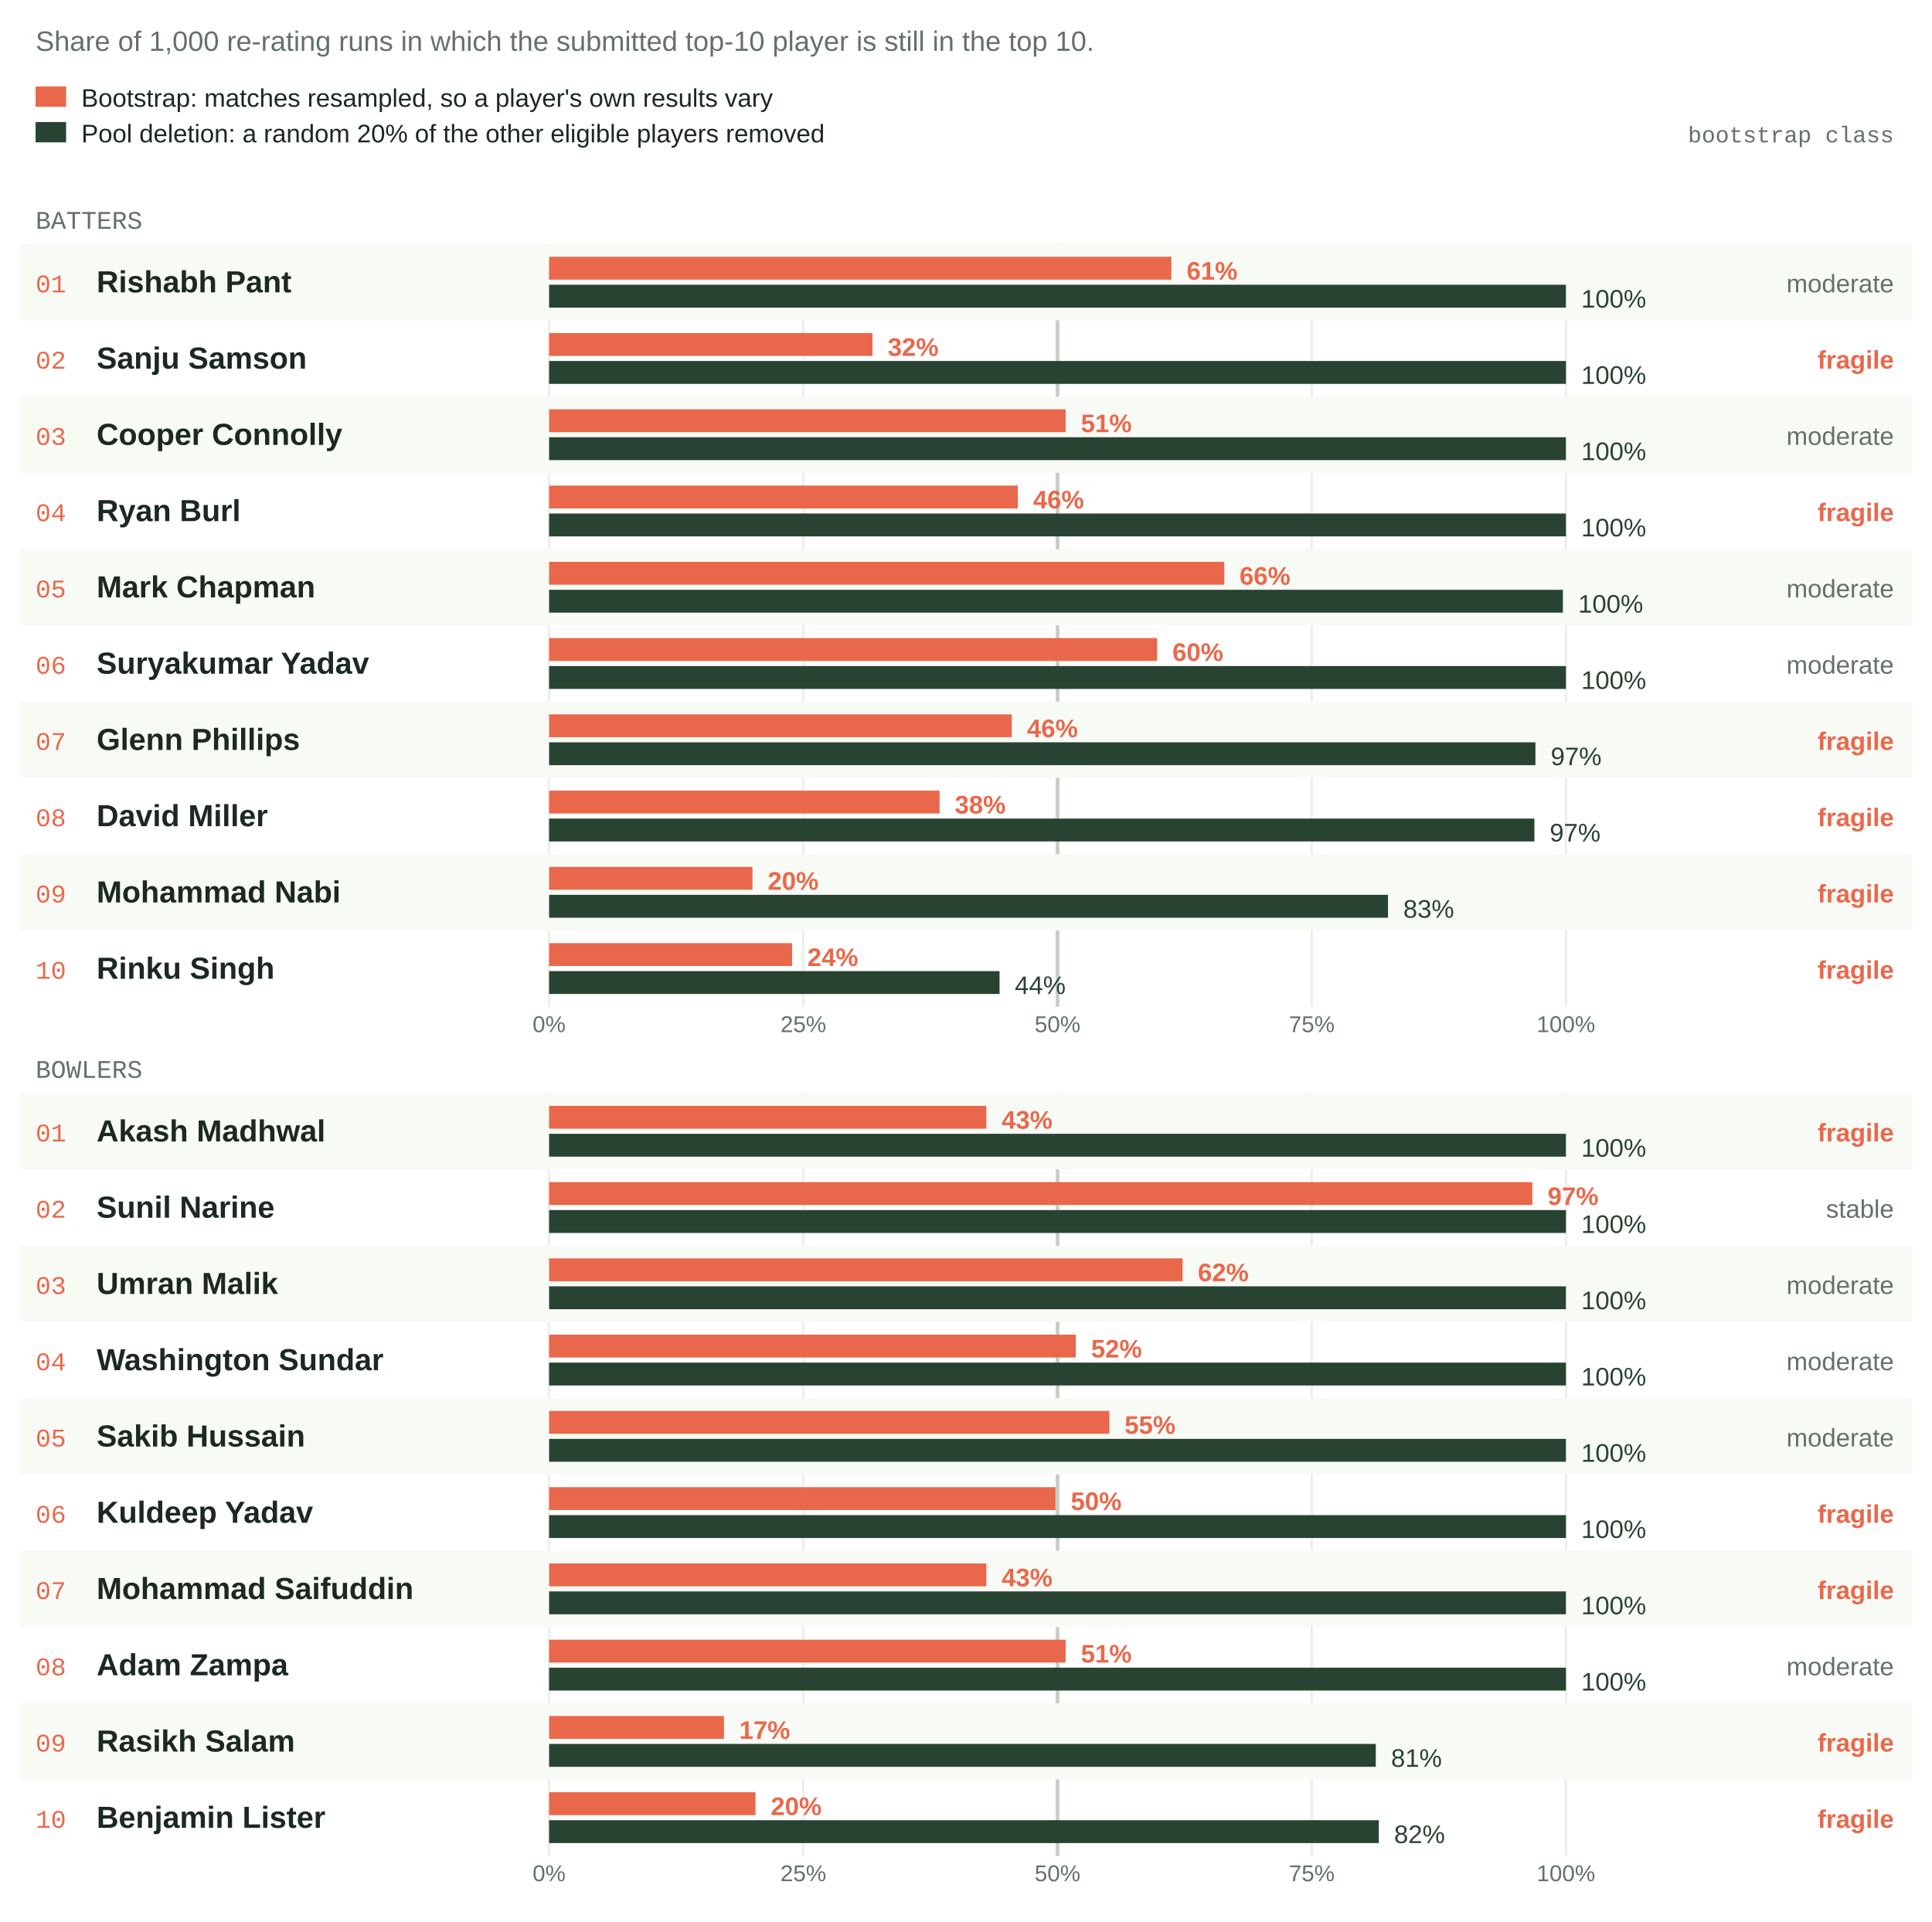
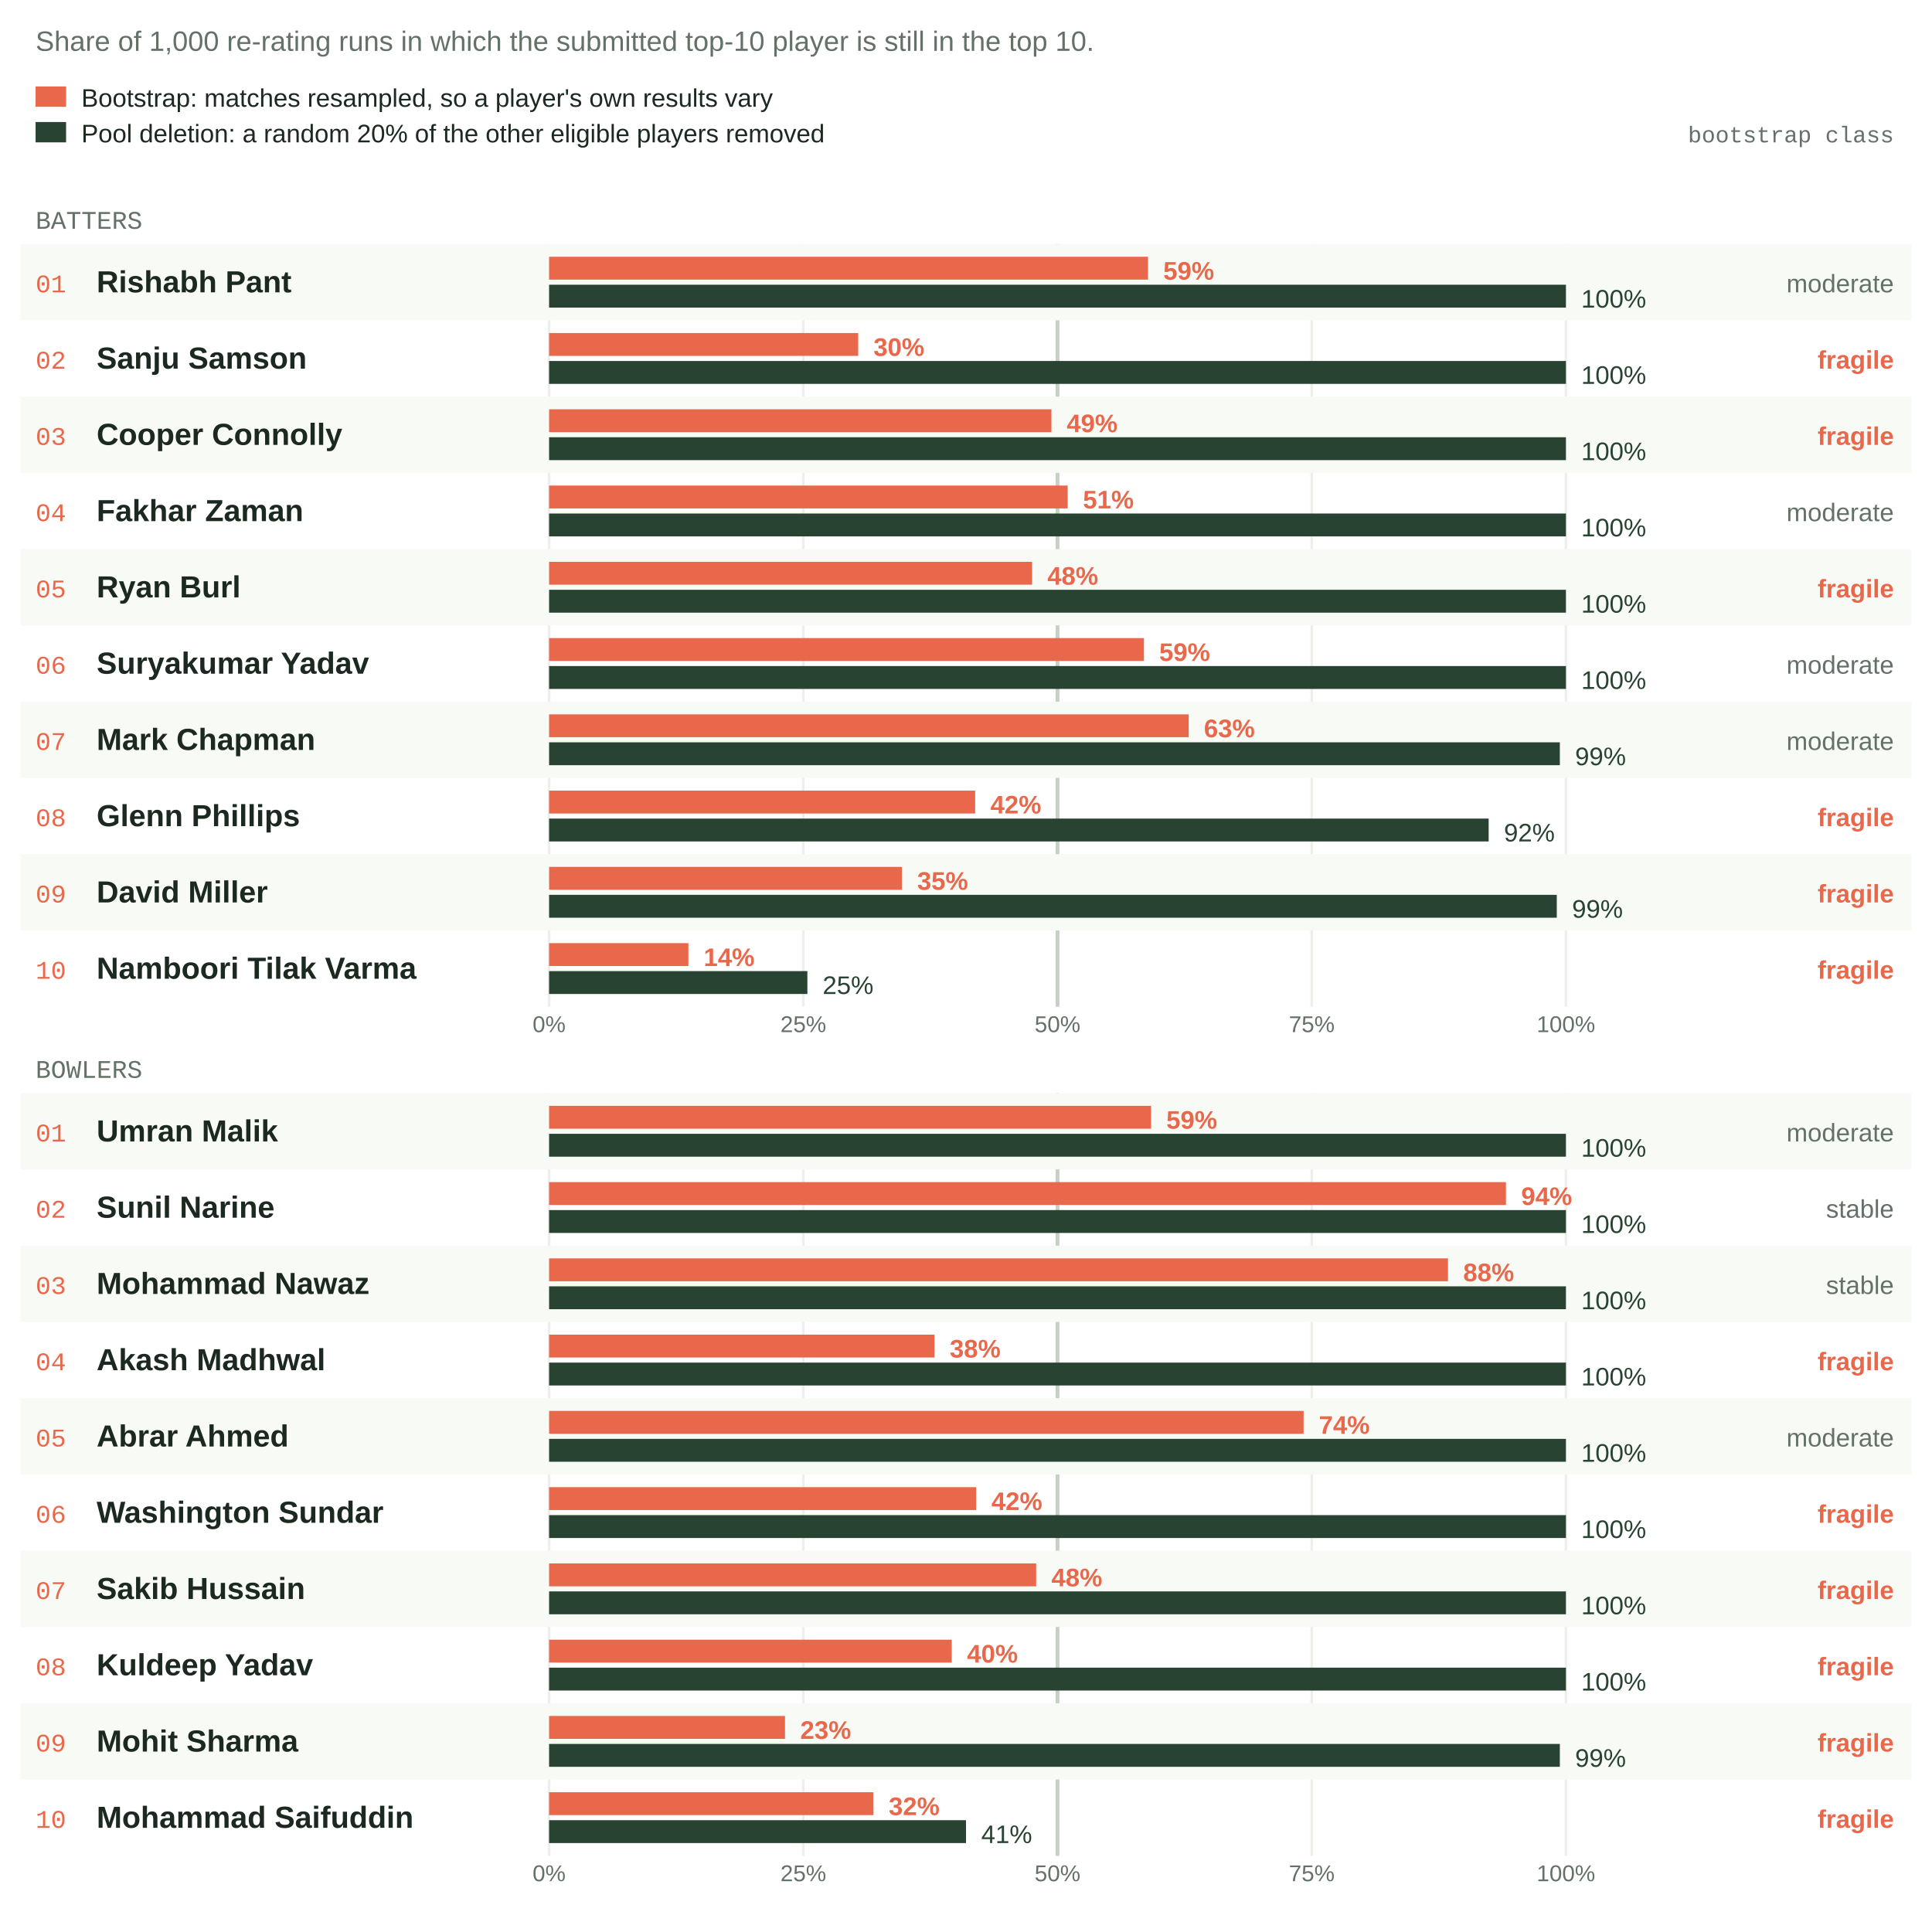
<svg xmlns="http://www.w3.org/2000/svg" viewBox="0 0 760 756" width="760" height="756" role="img" aria-label="How often each submitted top-10 player stays in the top 10 when the data is re-sampled">
  <rect x="0" y="0" width="760" height="756" fill="#ffffff" />
  <text x="14" y="20" font-family="Segoe UI, Arial, sans-serif" font-size="11" font-weight="normal" fill="#647168" text-anchor="start">Share of 1,000 re-rating runs in which the submitted top-10 player is still in the top 10.</text>
  <rect x="14" y="34" width="12" height="8" fill="#e9684b" />
  <text x="32" y="42" font-family="Segoe UI, Arial, sans-serif" font-size="10" font-weight="normal" fill="#1b2920" text-anchor="start">Bootstrap: matches resampled, so a player's own results vary</text>
  <rect x="14" y="48" width="12" height="8" fill="#294332" />
  <text x="32" y="56" font-family="Segoe UI, Arial, sans-serif" font-size="10" font-weight="normal" fill="#1b2920" text-anchor="start">Pool deletion: a random 20% of the other eligible players removed</text>
  <text x="14" y="90" font-family="Consolas, Courier New, monospace" font-size="10" font-weight="normal" fill="#647168" text-anchor="start">BATTERS</text>
  <line x1="216" y1="96" x2="216" y2="396" stroke="#edf0ea" stroke-width="1" />
  <text x="216" y="406" font-family="Segoe UI, Arial, sans-serif" font-size="9" font-weight="normal" fill="#647168" text-anchor="middle">0%</text>
  <line x1="316" y1="96" x2="316" y2="396" stroke="#edf0ea" stroke-width="1" />
  <text x="316" y="406" font-family="Segoe UI, Arial, sans-serif" font-size="9" font-weight="normal" fill="#647168" text-anchor="middle">25%</text>
  <line x1="416" y1="96" x2="416" y2="396" stroke="#edf0ea" stroke-width="1" />
  <text x="416" y="406" font-family="Segoe UI, Arial, sans-serif" font-size="9" font-weight="normal" fill="#647168" text-anchor="middle">50%</text>
  <line x1="516" y1="96" x2="516" y2="396" stroke="#edf0ea" stroke-width="1" />
  <text x="516" y="406" font-family="Segoe UI, Arial, sans-serif" font-size="9" font-weight="normal" fill="#647168" text-anchor="middle">75%</text>
  <line x1="616" y1="96" x2="616" y2="396" stroke="#edf0ea" stroke-width="1" />
  <text x="616" y="406" font-family="Segoe UI, Arial, sans-serif" font-size="9" font-weight="normal" fill="#647168" text-anchor="middle">100%</text>
  <line x1="416" y1="96" x2="416" y2="396" stroke="#c7d0c5" stroke-width="1.5" />
-   <g class="row" data-rank="1" data-player="Rishabh Pant" data-bootstrap="61%" data-pooldeletion="100%">
+   <g class="row" data-rank="1" data-player="Rishabh Pant" data-bootstrap="59%" data-pooldeletion="100%">
    <rect x="8" y="96" width="744" height="30" fill="#f8faf5" />
    <text x="14" y="115" font-family="Consolas, Courier New, monospace" font-size="10" font-weight="normal" fill="#e9684b" text-anchor="start">01</text>
    <text x="38" y="115" font-family="Segoe UI, Arial, sans-serif" font-size="12" font-weight="600" fill="#1b2920" text-anchor="start">Rishabh Pant</text>
-     <rect x="216" y="101" width="244.8" height="9" fill="#e9684b" />
-     <text x="466.8" y="110" font-family="Segoe UI, Arial, sans-serif" font-size="10" font-weight="700" fill="#e9684b" text-anchor="start" class="v-bootstrap">61%</text>
+     <rect x="216" y="101" width="235.6" height="9" fill="#e9684b" />
+     <text x="457.6" y="110" font-family="Segoe UI, Arial, sans-serif" font-size="10" font-weight="700" fill="#e9684b" text-anchor="start" class="v-bootstrap">59%</text>
    <rect x="216" y="112" width="400" height="9" fill="#294332" />
    <text x="622" y="121" font-family="Segoe UI, Arial, sans-serif" font-size="10" font-weight="normal" fill="#294332" text-anchor="start" class="v-pooldeletion">100%</text>
    <text x="745" y="115" font-family="Segoe UI, Arial, sans-serif" font-size="10" font-weight="normal" fill="#647168" text-anchor="end">moderate</text>
  </g>
-   <g class="row" data-rank="2" data-player="Sanju Samson" data-bootstrap="32%" data-pooldeletion="100%">
+   <g class="row" data-rank="2" data-player="Sanju Samson" data-bootstrap="30%" data-pooldeletion="100%">
    <text x="14" y="145" font-family="Consolas, Courier New, monospace" font-size="10" font-weight="normal" fill="#e9684b" text-anchor="start">02</text>
    <text x="38" y="145" font-family="Segoe UI, Arial, sans-serif" font-size="12" font-weight="600" fill="#1b2920" text-anchor="start">Sanju Samson</text>
-     <rect x="216" y="131" width="127.2" height="9" fill="#e9684b" />
-     <text x="349.2" y="140" font-family="Segoe UI, Arial, sans-serif" font-size="10" font-weight="700" fill="#e9684b" text-anchor="start" class="v-bootstrap">32%</text>
+     <rect x="216" y="131" width="121.6" height="9" fill="#e9684b" />
+     <text x="343.6" y="140" font-family="Segoe UI, Arial, sans-serif" font-size="10" font-weight="700" fill="#e9684b" text-anchor="start" class="v-bootstrap">30%</text>
    <rect x="216" y="142" width="400" height="9" fill="#294332" />
    <text x="622" y="151" font-family="Segoe UI, Arial, sans-serif" font-size="10" font-weight="normal" fill="#294332" text-anchor="start" class="v-pooldeletion">100%</text>
    <text x="745" y="145" font-family="Segoe UI, Arial, sans-serif" font-size="10" font-weight="700" fill="#e9684b" text-anchor="end">fragile</text>
  </g>
-   <g class="row" data-rank="3" data-player="Cooper Connolly" data-bootstrap="51%" data-pooldeletion="100%">
+   <g class="row" data-rank="3" data-player="Cooper Connolly" data-bootstrap="49%" data-pooldeletion="100%">
    <rect x="8" y="156" width="744" height="30" fill="#f8faf5" />
    <text x="14" y="175" font-family="Consolas, Courier New, monospace" font-size="10" font-weight="normal" fill="#e9684b" text-anchor="start">03</text>
    <text x="38" y="175" font-family="Segoe UI, Arial, sans-serif" font-size="12" font-weight="600" fill="#1b2920" text-anchor="start">Cooper Connolly</text>
-     <rect x="216" y="161" width="203.2" height="9" fill="#e9684b" />
-     <text x="425.2" y="170" font-family="Segoe UI, Arial, sans-serif" font-size="10" font-weight="700" fill="#e9684b" text-anchor="start" class="v-bootstrap">51%</text>
+     <rect x="216" y="161" width="197.6" height="9" fill="#e9684b" />
+     <text x="419.6" y="170" font-family="Segoe UI, Arial, sans-serif" font-size="10" font-weight="700" fill="#e9684b" text-anchor="start" class="v-bootstrap">49%</text>
    <rect x="216" y="172" width="400" height="9" fill="#294332" />
    <text x="622" y="181" font-family="Segoe UI, Arial, sans-serif" font-size="10" font-weight="normal" fill="#294332" text-anchor="start" class="v-pooldeletion">100%</text>
-     <text x="745" y="175" font-family="Segoe UI, Arial, sans-serif" font-size="10" font-weight="normal" fill="#647168" text-anchor="end">moderate</text>
-   </g>
-   <g class="row" data-rank="4" data-player="Ryan Burl" data-bootstrap="46%" data-pooldeletion="100%">
+     <text x="745" y="175" font-family="Segoe UI, Arial, sans-serif" font-size="10" font-weight="700" fill="#e9684b" text-anchor="end">fragile</text>
+   </g>
+   <g class="row" data-rank="4" data-player="Fakhar Zaman" data-bootstrap="51%" data-pooldeletion="100%">
    <text x="14" y="205" font-family="Consolas, Courier New, monospace" font-size="10" font-weight="normal" fill="#e9684b" text-anchor="start">04</text>
-     <text x="38" y="205" font-family="Segoe UI, Arial, sans-serif" font-size="12" font-weight="600" fill="#1b2920" text-anchor="start">Ryan Burl</text>
-     <rect x="216" y="191" width="184.4" height="9" fill="#e9684b" />
-     <text x="406.4" y="200" font-family="Segoe UI, Arial, sans-serif" font-size="10" font-weight="700" fill="#e9684b" text-anchor="start" class="v-bootstrap">46%</text>
+     <text x="38" y="205" font-family="Segoe UI, Arial, sans-serif" font-size="12" font-weight="600" fill="#1b2920" text-anchor="start">Fakhar Zaman</text>
+     <rect x="216" y="191" width="204" height="9" fill="#e9684b" />
+     <text x="426" y="200" font-family="Segoe UI, Arial, sans-serif" font-size="10" font-weight="700" fill="#e9684b" text-anchor="start" class="v-bootstrap">51%</text>
    <rect x="216" y="202" width="400" height="9" fill="#294332" />
    <text x="622" y="211" font-family="Segoe UI, Arial, sans-serif" font-size="10" font-weight="normal" fill="#294332" text-anchor="start" class="v-pooldeletion">100%</text>
-     <text x="745" y="205" font-family="Segoe UI, Arial, sans-serif" font-size="10" font-weight="700" fill="#e9684b" text-anchor="end">fragile</text>
-   </g>
-   <g class="row" data-rank="5" data-player="Mark Chapman" data-bootstrap="66%" data-pooldeletion="100%">
+     <text x="745" y="205" font-family="Segoe UI, Arial, sans-serif" font-size="10" font-weight="normal" fill="#647168" text-anchor="end">moderate</text>
+   </g>
+   <g class="row" data-rank="5" data-player="Ryan Burl" data-bootstrap="48%" data-pooldeletion="100%">
    <rect x="8" y="216" width="744" height="30" fill="#f8faf5" />
    <text x="14" y="235" font-family="Consolas, Courier New, monospace" font-size="10" font-weight="normal" fill="#e9684b" text-anchor="start">05</text>
-     <text x="38" y="235" font-family="Segoe UI, Arial, sans-serif" font-size="12" font-weight="600" fill="#1b2920" text-anchor="start">Mark Chapman</text>
-     <rect x="216" y="221" width="265.6" height="9" fill="#e9684b" />
-     <text x="487.6" y="230" font-family="Segoe UI, Arial, sans-serif" font-size="10" font-weight="700" fill="#e9684b" text-anchor="start" class="v-bootstrap">66%</text>
-     <rect x="216" y="232" width="398.8" height="9" fill="#294332" />
-     <text x="620.8" y="241" font-family="Segoe UI, Arial, sans-serif" font-size="10" font-weight="normal" fill="#294332" text-anchor="start" class="v-pooldeletion">100%</text>
-     <text x="745" y="235" font-family="Segoe UI, Arial, sans-serif" font-size="10" font-weight="normal" fill="#647168" text-anchor="end">moderate</text>
-   </g>
-   <g class="row" data-rank="6" data-player="Suryakumar Yadav" data-bootstrap="60%" data-pooldeletion="100%">
+     <text x="38" y="235" font-family="Segoe UI, Arial, sans-serif" font-size="12" font-weight="600" fill="#1b2920" text-anchor="start">Ryan Burl</text>
+     <rect x="216" y="221" width="190" height="9" fill="#e9684b" />
+     <text x="412" y="230" font-family="Segoe UI, Arial, sans-serif" font-size="10" font-weight="700" fill="#e9684b" text-anchor="start" class="v-bootstrap">48%</text>
+     <rect x="216" y="232" width="400" height="9" fill="#294332" />
+     <text x="622" y="241" font-family="Segoe UI, Arial, sans-serif" font-size="10" font-weight="normal" fill="#294332" text-anchor="start" class="v-pooldeletion">100%</text>
+     <text x="745" y="235" font-family="Segoe UI, Arial, sans-serif" font-size="10" font-weight="700" fill="#e9684b" text-anchor="end">fragile</text>
+   </g>
+   <g class="row" data-rank="6" data-player="Suryakumar Yadav" data-bootstrap="59%" data-pooldeletion="100%">
    <text x="14" y="265" font-family="Consolas, Courier New, monospace" font-size="10" font-weight="normal" fill="#e9684b" text-anchor="start">06</text>
    <text x="38" y="265" font-family="Segoe UI, Arial, sans-serif" font-size="12" font-weight="600" fill="#1b2920" text-anchor="start">Suryakumar Yadav</text>
-     <rect x="216" y="251" width="239.2" height="9" fill="#e9684b" />
-     <text x="461.2" y="260" font-family="Segoe UI, Arial, sans-serif" font-size="10" font-weight="700" fill="#e9684b" text-anchor="start" class="v-bootstrap">60%</text>
+     <rect x="216" y="251" width="234" height="9" fill="#e9684b" />
+     <text x="456" y="260" font-family="Segoe UI, Arial, sans-serif" font-size="10" font-weight="700" fill="#e9684b" text-anchor="start" class="v-bootstrap">59%</text>
    <rect x="216" y="262" width="400" height="9" fill="#294332" />
    <text x="622" y="271" font-family="Segoe UI, Arial, sans-serif" font-size="10" font-weight="normal" fill="#294332" text-anchor="start" class="v-pooldeletion">100%</text>
    <text x="745" y="265" font-family="Segoe UI, Arial, sans-serif" font-size="10" font-weight="normal" fill="#647168" text-anchor="end">moderate</text>
  </g>
-   <g class="row" data-rank="7" data-player="Glenn Phillips" data-bootstrap="46%" data-pooldeletion="97%">
+   <g class="row" data-rank="7" data-player="Mark Chapman" data-bootstrap="63%" data-pooldeletion="99%">
    <rect x="8" y="276" width="744" height="30" fill="#f8faf5" />
    <text x="14" y="295" font-family="Consolas, Courier New, monospace" font-size="10" font-weight="normal" fill="#e9684b" text-anchor="start">07</text>
-     <text x="38" y="295" font-family="Segoe UI, Arial, sans-serif" font-size="12" font-weight="600" fill="#1b2920" text-anchor="start">Glenn Phillips</text>
-     <rect x="216" y="281" width="182" height="9" fill="#e9684b" />
-     <text x="404" y="290" font-family="Segoe UI, Arial, sans-serif" font-size="10" font-weight="700" fill="#e9684b" text-anchor="start" class="v-bootstrap">46%</text>
-     <rect x="216" y="292" width="388" height="9" fill="#294332" />
-     <text x="610" y="301" font-family="Segoe UI, Arial, sans-serif" font-size="10" font-weight="normal" fill="#294332" text-anchor="start" class="v-pooldeletion">97%</text>
-     <text x="745" y="295" font-family="Segoe UI, Arial, sans-serif" font-size="10" font-weight="700" fill="#e9684b" text-anchor="end">fragile</text>
-   </g>
-   <g class="row" data-rank="8" data-player="David Miller" data-bootstrap="38%" data-pooldeletion="97%">
+     <text x="38" y="295" font-family="Segoe UI, Arial, sans-serif" font-size="12" font-weight="600" fill="#1b2920" text-anchor="start">Mark Chapman</text>
+     <rect x="216" y="281" width="251.6" height="9" fill="#e9684b" />
+     <text x="473.6" y="290" font-family="Segoe UI, Arial, sans-serif" font-size="10" font-weight="700" fill="#e9684b" text-anchor="start" class="v-bootstrap">63%</text>
+     <rect x="216" y="292" width="397.6" height="9" fill="#294332" />
+     <text x="619.6" y="301" font-family="Segoe UI, Arial, sans-serif" font-size="10" font-weight="normal" fill="#294332" text-anchor="start" class="v-pooldeletion">99%</text>
+     <text x="745" y="295" font-family="Segoe UI, Arial, sans-serif" font-size="10" font-weight="normal" fill="#647168" text-anchor="end">moderate</text>
+   </g>
+   <g class="row" data-rank="8" data-player="Glenn Phillips" data-bootstrap="42%" data-pooldeletion="92%">
    <text x="14" y="325" font-family="Consolas, Courier New, monospace" font-size="10" font-weight="normal" fill="#e9684b" text-anchor="start">08</text>
-     <text x="38" y="325" font-family="Segoe UI, Arial, sans-serif" font-size="12" font-weight="600" fill="#1b2920" text-anchor="start">David Miller</text>
-     <rect x="216" y="311" width="153.6" height="9" fill="#e9684b" />
-     <text x="375.6" y="320" font-family="Segoe UI, Arial, sans-serif" font-size="10" font-weight="700" fill="#e9684b" text-anchor="start" class="v-bootstrap">38%</text>
-     <rect x="216" y="322" width="387.6" height="9" fill="#294332" />
-     <text x="609.6" y="331" font-family="Segoe UI, Arial, sans-serif" font-size="10" font-weight="normal" fill="#294332" text-anchor="start" class="v-pooldeletion">97%</text>
+     <text x="38" y="325" font-family="Segoe UI, Arial, sans-serif" font-size="12" font-weight="600" fill="#1b2920" text-anchor="start">Glenn Phillips</text>
+     <rect x="216" y="311" width="167.6" height="9" fill="#e9684b" />
+     <text x="389.6" y="320" font-family="Segoe UI, Arial, sans-serif" font-size="10" font-weight="700" fill="#e9684b" text-anchor="start" class="v-bootstrap">42%</text>
+     <rect x="216" y="322" width="369.6" height="9" fill="#294332" />
+     <text x="591.6" y="331" font-family="Segoe UI, Arial, sans-serif" font-size="10" font-weight="normal" fill="#294332" text-anchor="start" class="v-pooldeletion">92%</text>
    <text x="745" y="325" font-family="Segoe UI, Arial, sans-serif" font-size="10" font-weight="700" fill="#e9684b" text-anchor="end">fragile</text>
  </g>
-   <g class="row" data-rank="9" data-player="Mohammad Nabi" data-bootstrap="20%" data-pooldeletion="83%">
+   <g class="row" data-rank="9" data-player="David Miller" data-bootstrap="35%" data-pooldeletion="99%">
    <rect x="8" y="336" width="744" height="30" fill="#f8faf5" />
    <text x="14" y="355" font-family="Consolas, Courier New, monospace" font-size="10" font-weight="normal" fill="#e9684b" text-anchor="start">09</text>
-     <text x="38" y="355" font-family="Segoe UI, Arial, sans-serif" font-size="12" font-weight="600" fill="#1b2920" text-anchor="start">Mohammad Nabi</text>
-     <rect x="216" y="341" width="80" height="9" fill="#e9684b" />
-     <text x="302" y="350" font-family="Segoe UI, Arial, sans-serif" font-size="10" font-weight="700" fill="#e9684b" text-anchor="start" class="v-bootstrap">20%</text>
-     <rect x="216" y="352" width="330" height="9" fill="#294332" />
-     <text x="552" y="361" font-family="Segoe UI, Arial, sans-serif" font-size="10" font-weight="normal" fill="#294332" text-anchor="start" class="v-pooldeletion">83%</text>
+     <text x="38" y="355" font-family="Segoe UI, Arial, sans-serif" font-size="12" font-weight="600" fill="#1b2920" text-anchor="start">David Miller</text>
+     <rect x="216" y="341" width="138.8" height="9" fill="#e9684b" />
+     <text x="360.8" y="350" font-family="Segoe UI, Arial, sans-serif" font-size="10" font-weight="700" fill="#e9684b" text-anchor="start" class="v-bootstrap">35%</text>
+     <rect x="216" y="352" width="396.4" height="9" fill="#294332" />
+     <text x="618.4" y="361" font-family="Segoe UI, Arial, sans-serif" font-size="10" font-weight="normal" fill="#294332" text-anchor="start" class="v-pooldeletion">99%</text>
    <text x="745" y="355" font-family="Segoe UI, Arial, sans-serif" font-size="10" font-weight="700" fill="#e9684b" text-anchor="end">fragile</text>
  </g>
-   <g class="row" data-rank="10" data-player="Rinku Singh" data-bootstrap="24%" data-pooldeletion="44%">
+   <g class="row" data-rank="10" data-player="Namboori Tilak Varma" data-bootstrap="14%" data-pooldeletion="25%">
    <text x="14" y="385" font-family="Consolas, Courier New, monospace" font-size="10" font-weight="normal" fill="#e9684b" text-anchor="start">10</text>
-     <text x="38" y="385" font-family="Segoe UI, Arial, sans-serif" font-size="12" font-weight="600" fill="#1b2920" text-anchor="start">Rinku Singh</text>
-     <rect x="216" y="371" width="95.6" height="9" fill="#e9684b" />
-     <text x="317.6" y="380" font-family="Segoe UI, Arial, sans-serif" font-size="10" font-weight="700" fill="#e9684b" text-anchor="start" class="v-bootstrap">24%</text>
-     <rect x="216" y="382" width="177.2" height="9" fill="#294332" />
-     <text x="399.2" y="391" font-family="Segoe UI, Arial, sans-serif" font-size="10" font-weight="normal" fill="#294332" text-anchor="start" class="v-pooldeletion">44%</text>
+     <text x="38" y="385" font-family="Segoe UI, Arial, sans-serif" font-size="12" font-weight="600" fill="#1b2920" text-anchor="start">Namboori Tilak Varma</text>
+     <rect x="216" y="371" width="54.8" height="9" fill="#e9684b" />
+     <text x="276.8" y="380" font-family="Segoe UI, Arial, sans-serif" font-size="10" font-weight="700" fill="#e9684b" text-anchor="start" class="v-bootstrap">14%</text>
+     <rect x="216" y="382" width="101.6" height="9" fill="#294332" />
+     <text x="323.6" y="391" font-family="Segoe UI, Arial, sans-serif" font-size="10" font-weight="normal" fill="#294332" text-anchor="start" class="v-pooldeletion">25%</text>
    <text x="745" y="385" font-family="Segoe UI, Arial, sans-serif" font-size="10" font-weight="700" fill="#e9684b" text-anchor="end">fragile</text>
  </g>
  <text x="14" y="424" font-family="Consolas, Courier New, monospace" font-size="10" font-weight="normal" fill="#647168" text-anchor="start">BOWLERS</text>
  <line x1="216" y1="430" x2="216" y2="730" stroke="#edf0ea" stroke-width="1" />
  <text x="216" y="740" font-family="Segoe UI, Arial, sans-serif" font-size="9" font-weight="normal" fill="#647168" text-anchor="middle">0%</text>
  <line x1="316" y1="430" x2="316" y2="730" stroke="#edf0ea" stroke-width="1" />
  <text x="316" y="740" font-family="Segoe UI, Arial, sans-serif" font-size="9" font-weight="normal" fill="#647168" text-anchor="middle">25%</text>
  <line x1="416" y1="430" x2="416" y2="730" stroke="#edf0ea" stroke-width="1" />
  <text x="416" y="740" font-family="Segoe UI, Arial, sans-serif" font-size="9" font-weight="normal" fill="#647168" text-anchor="middle">50%</text>
  <line x1="516" y1="430" x2="516" y2="730" stroke="#edf0ea" stroke-width="1" />
  <text x="516" y="740" font-family="Segoe UI, Arial, sans-serif" font-size="9" font-weight="normal" fill="#647168" text-anchor="middle">75%</text>
  <line x1="616" y1="430" x2="616" y2="730" stroke="#edf0ea" stroke-width="1" />
  <text x="616" y="740" font-family="Segoe UI, Arial, sans-serif" font-size="9" font-weight="normal" fill="#647168" text-anchor="middle">100%</text>
  <line x1="416" y1="430" x2="416" y2="730" stroke="#c7d0c5" stroke-width="1.5" />
-   <g class="row" data-rank="1" data-player="Akash Madhwal" data-bootstrap="43%" data-pooldeletion="100%">
+   <g class="row" data-rank="1" data-player="Umran Malik" data-bootstrap="59%" data-pooldeletion="100%">
    <rect x="8" y="430" width="744" height="30" fill="#f8faf5" />
    <text x="14" y="449" font-family="Consolas, Courier New, monospace" font-size="10" font-weight="normal" fill="#e9684b" text-anchor="start">01</text>
-     <text x="38" y="449" font-family="Segoe UI, Arial, sans-serif" font-size="12" font-weight="600" fill="#1b2920" text-anchor="start">Akash Madhwal</text>
-     <rect x="216" y="435" width="172" height="9" fill="#e9684b" />
-     <text x="394" y="444" font-family="Segoe UI, Arial, sans-serif" font-size="10" font-weight="700" fill="#e9684b" text-anchor="start" class="v-bootstrap">43%</text>
+     <text x="38" y="449" font-family="Segoe UI, Arial, sans-serif" font-size="12" font-weight="600" fill="#1b2920" text-anchor="start">Umran Malik</text>
+     <rect x="216" y="435" width="236.8" height="9" fill="#e9684b" />
+     <text x="458.8" y="444" font-family="Segoe UI, Arial, sans-serif" font-size="10" font-weight="700" fill="#e9684b" text-anchor="start" class="v-bootstrap">59%</text>
    <rect x="216" y="446" width="400" height="9" fill="#294332" />
    <text x="622" y="455" font-family="Segoe UI, Arial, sans-serif" font-size="10" font-weight="normal" fill="#294332" text-anchor="start" class="v-pooldeletion">100%</text>
-     <text x="745" y="449" font-family="Segoe UI, Arial, sans-serif" font-size="10" font-weight="700" fill="#e9684b" text-anchor="end">fragile</text>
-   </g>
-   <g class="row" data-rank="2" data-player="Sunil Narine" data-bootstrap="97%" data-pooldeletion="100%">
+     <text x="745" y="449" font-family="Segoe UI, Arial, sans-serif" font-size="10" font-weight="normal" fill="#647168" text-anchor="end">moderate</text>
+   </g>
+   <g class="row" data-rank="2" data-player="Sunil Narine" data-bootstrap="94%" data-pooldeletion="100%">
    <text x="14" y="479" font-family="Consolas, Courier New, monospace" font-size="10" font-weight="normal" fill="#e9684b" text-anchor="start">02</text>
    <text x="38" y="479" font-family="Segoe UI, Arial, sans-serif" font-size="12" font-weight="600" fill="#1b2920" text-anchor="start">Sunil Narine</text>
-     <rect x="216" y="465" width="386.8" height="9" fill="#e9684b" />
-     <text x="608.8" y="474" font-family="Segoe UI, Arial, sans-serif" font-size="10" font-weight="700" fill="#e9684b" text-anchor="start" class="v-bootstrap">97%</text>
+     <rect x="216" y="465" width="376.4" height="9" fill="#e9684b" />
+     <text x="598.4" y="474" font-family="Segoe UI, Arial, sans-serif" font-size="10" font-weight="700" fill="#e9684b" text-anchor="start" class="v-bootstrap">94%</text>
    <rect x="216" y="476" width="400" height="9" fill="#294332" />
    <text x="622" y="485" font-family="Segoe UI, Arial, sans-serif" font-size="10" font-weight="normal" fill="#294332" text-anchor="start" class="v-pooldeletion">100%</text>
    <text x="745" y="479" font-family="Segoe UI, Arial, sans-serif" font-size="10" font-weight="normal" fill="#647168" text-anchor="end">stable</text>
  </g>
-   <g class="row" data-rank="3" data-player="Umran Malik" data-bootstrap="62%" data-pooldeletion="100%">
+   <g class="row" data-rank="3" data-player="Mohammad Nawaz" data-bootstrap="88%" data-pooldeletion="100%">
    <rect x="8" y="490" width="744" height="30" fill="#f8faf5" />
    <text x="14" y="509" font-family="Consolas, Courier New, monospace" font-size="10" font-weight="normal" fill="#e9684b" text-anchor="start">03</text>
-     <text x="38" y="509" font-family="Segoe UI, Arial, sans-serif" font-size="12" font-weight="600" fill="#1b2920" text-anchor="start">Umran Malik</text>
-     <rect x="216" y="495" width="249.2" height="9" fill="#e9684b" />
-     <text x="471.2" y="504" font-family="Segoe UI, Arial, sans-serif" font-size="10" font-weight="700" fill="#e9684b" text-anchor="start" class="v-bootstrap">62%</text>
+     <text x="38" y="509" font-family="Segoe UI, Arial, sans-serif" font-size="12" font-weight="600" fill="#1b2920" text-anchor="start">Mohammad Nawaz</text>
+     <rect x="216" y="495" width="353.6" height="9" fill="#e9684b" />
+     <text x="575.6" y="504" font-family="Segoe UI, Arial, sans-serif" font-size="10" font-weight="700" fill="#e9684b" text-anchor="start" class="v-bootstrap">88%</text>
    <rect x="216" y="506" width="400" height="9" fill="#294332" />
    <text x="622" y="515" font-family="Segoe UI, Arial, sans-serif" font-size="10" font-weight="normal" fill="#294332" text-anchor="start" class="v-pooldeletion">100%</text>
-     <text x="745" y="509" font-family="Segoe UI, Arial, sans-serif" font-size="10" font-weight="normal" fill="#647168" text-anchor="end">moderate</text>
-   </g>
-   <g class="row" data-rank="4" data-player="Washington Sundar" data-bootstrap="52%" data-pooldeletion="100%">
+     <text x="745" y="509" font-family="Segoe UI, Arial, sans-serif" font-size="10" font-weight="normal" fill="#647168" text-anchor="end">stable</text>
+   </g>
+   <g class="row" data-rank="4" data-player="Akash Madhwal" data-bootstrap="38%" data-pooldeletion="100%">
    <text x="14" y="539" font-family="Consolas, Courier New, monospace" font-size="10" font-weight="normal" fill="#e9684b" text-anchor="start">04</text>
-     <text x="38" y="539" font-family="Segoe UI, Arial, sans-serif" font-size="12" font-weight="600" fill="#1b2920" text-anchor="start">Washington Sundar</text>
-     <rect x="216" y="525" width="207.2" height="9" fill="#e9684b" />
-     <text x="429.2" y="534" font-family="Segoe UI, Arial, sans-serif" font-size="10" font-weight="700" fill="#e9684b" text-anchor="start" class="v-bootstrap">52%</text>
+     <text x="38" y="539" font-family="Segoe UI, Arial, sans-serif" font-size="12" font-weight="600" fill="#1b2920" text-anchor="start">Akash Madhwal</text>
+     <rect x="216" y="525" width="151.6" height="9" fill="#e9684b" />
+     <text x="373.6" y="534" font-family="Segoe UI, Arial, sans-serif" font-size="10" font-weight="700" fill="#e9684b" text-anchor="start" class="v-bootstrap">38%</text>
    <rect x="216" y="536" width="400" height="9" fill="#294332" />
    <text x="622" y="545" font-family="Segoe UI, Arial, sans-serif" font-size="10" font-weight="normal" fill="#294332" text-anchor="start" class="v-pooldeletion">100%</text>
-     <text x="745" y="539" font-family="Segoe UI, Arial, sans-serif" font-size="10" font-weight="normal" fill="#647168" text-anchor="end">moderate</text>
-   </g>
-   <g class="row" data-rank="5" data-player="Sakib Hussain" data-bootstrap="55%" data-pooldeletion="100%">
+     <text x="745" y="539" font-family="Segoe UI, Arial, sans-serif" font-size="10" font-weight="700" fill="#e9684b" text-anchor="end">fragile</text>
+   </g>
+   <g class="row" data-rank="5" data-player="Abrar Ahmed" data-bootstrap="74%" data-pooldeletion="100%">
    <rect x="8" y="550" width="744" height="30" fill="#f8faf5" />
    <text x="14" y="569" font-family="Consolas, Courier New, monospace" font-size="10" font-weight="normal" fill="#e9684b" text-anchor="start">05</text>
-     <text x="38" y="569" font-family="Segoe UI, Arial, sans-serif" font-size="12" font-weight="600" fill="#1b2920" text-anchor="start">Sakib Hussain</text>
-     <rect x="216" y="555" width="220.4" height="9" fill="#e9684b" />
-     <text x="442.4" y="564" font-family="Segoe UI, Arial, sans-serif" font-size="10" font-weight="700" fill="#e9684b" text-anchor="start" class="v-bootstrap">55%</text>
+     <text x="38" y="569" font-family="Segoe UI, Arial, sans-serif" font-size="12" font-weight="600" fill="#1b2920" text-anchor="start">Abrar Ahmed</text>
+     <rect x="216" y="555" width="296.8" height="9" fill="#e9684b" />
+     <text x="518.8" y="564" font-family="Segoe UI, Arial, sans-serif" font-size="10" font-weight="700" fill="#e9684b" text-anchor="start" class="v-bootstrap">74%</text>
    <rect x="216" y="566" width="400" height="9" fill="#294332" />
    <text x="622" y="575" font-family="Segoe UI, Arial, sans-serif" font-size="10" font-weight="normal" fill="#294332" text-anchor="start" class="v-pooldeletion">100%</text>
    <text x="745" y="569" font-family="Segoe UI, Arial, sans-serif" font-size="10" font-weight="normal" fill="#647168" text-anchor="end">moderate</text>
  </g>
-   <g class="row" data-rank="6" data-player="Kuldeep Yadav" data-bootstrap="50%" data-pooldeletion="100%">
+   <g class="row" data-rank="6" data-player="Washington Sundar" data-bootstrap="42%" data-pooldeletion="100%">
    <text x="14" y="599" font-family="Consolas, Courier New, monospace" font-size="10" font-weight="normal" fill="#e9684b" text-anchor="start">06</text>
-     <text x="38" y="599" font-family="Segoe UI, Arial, sans-serif" font-size="12" font-weight="600" fill="#1b2920" text-anchor="start">Kuldeep Yadav</text>
-     <rect x="216" y="585" width="199.2" height="9" fill="#e9684b" />
-     <text x="421.2" y="594" font-family="Segoe UI, Arial, sans-serif" font-size="10" font-weight="700" fill="#e9684b" text-anchor="start" class="v-bootstrap">50%</text>
+     <text x="38" y="599" font-family="Segoe UI, Arial, sans-serif" font-size="12" font-weight="600" fill="#1b2920" text-anchor="start">Washington Sundar</text>
+     <rect x="216" y="585" width="168" height="9" fill="#e9684b" />
+     <text x="390" y="594" font-family="Segoe UI, Arial, sans-serif" font-size="10" font-weight="700" fill="#e9684b" text-anchor="start" class="v-bootstrap">42%</text>
    <rect x="216" y="596" width="400" height="9" fill="#294332" />
    <text x="622" y="605" font-family="Segoe UI, Arial, sans-serif" font-size="10" font-weight="normal" fill="#294332" text-anchor="start" class="v-pooldeletion">100%</text>
    <text x="745" y="599" font-family="Segoe UI, Arial, sans-serif" font-size="10" font-weight="700" fill="#e9684b" text-anchor="end">fragile</text>
  </g>
-   <g class="row" data-rank="7" data-player="Mohammad Saifuddin" data-bootstrap="43%" data-pooldeletion="100%">
+   <g class="row" data-rank="7" data-player="Sakib Hussain" data-bootstrap="48%" data-pooldeletion="100%">
    <rect x="8" y="610" width="744" height="30" fill="#f8faf5" />
    <text x="14" y="629" font-family="Consolas, Courier New, monospace" font-size="10" font-weight="normal" fill="#e9684b" text-anchor="start">07</text>
-     <text x="38" y="629" font-family="Segoe UI, Arial, sans-serif" font-size="12" font-weight="600" fill="#1b2920" text-anchor="start">Mohammad Saifuddin</text>
-     <rect x="216" y="615" width="172" height="9" fill="#e9684b" />
-     <text x="394" y="624" font-family="Segoe UI, Arial, sans-serif" font-size="10" font-weight="700" fill="#e9684b" text-anchor="start" class="v-bootstrap">43%</text>
+     <text x="38" y="629" font-family="Segoe UI, Arial, sans-serif" font-size="12" font-weight="600" fill="#1b2920" text-anchor="start">Sakib Hussain</text>
+     <rect x="216" y="615" width="191.6" height="9" fill="#e9684b" />
+     <text x="413.6" y="624" font-family="Segoe UI, Arial, sans-serif" font-size="10" font-weight="700" fill="#e9684b" text-anchor="start" class="v-bootstrap">48%</text>
    <rect x="216" y="626" width="400" height="9" fill="#294332" />
    <text x="622" y="635" font-family="Segoe UI, Arial, sans-serif" font-size="10" font-weight="normal" fill="#294332" text-anchor="start" class="v-pooldeletion">100%</text>
    <text x="745" y="629" font-family="Segoe UI, Arial, sans-serif" font-size="10" font-weight="700" fill="#e9684b" text-anchor="end">fragile</text>
  </g>
-   <g class="row" data-rank="8" data-player="Adam Zampa" data-bootstrap="51%" data-pooldeletion="100%">
+   <g class="row" data-rank="8" data-player="Kuldeep Yadav" data-bootstrap="40%" data-pooldeletion="100%">
    <text x="14" y="659" font-family="Consolas, Courier New, monospace" font-size="10" font-weight="normal" fill="#e9684b" text-anchor="start">08</text>
-     <text x="38" y="659" font-family="Segoe UI, Arial, sans-serif" font-size="12" font-weight="600" fill="#1b2920" text-anchor="start">Adam Zampa</text>
-     <rect x="216" y="645" width="203.2" height="9" fill="#e9684b" />
-     <text x="425.2" y="654" font-family="Segoe UI, Arial, sans-serif" font-size="10" font-weight="700" fill="#e9684b" text-anchor="start" class="v-bootstrap">51%</text>
+     <text x="38" y="659" font-family="Segoe UI, Arial, sans-serif" font-size="12" font-weight="600" fill="#1b2920" text-anchor="start">Kuldeep Yadav</text>
+     <rect x="216" y="645" width="158.4" height="9" fill="#e9684b" />
+     <text x="380.4" y="654" font-family="Segoe UI, Arial, sans-serif" font-size="10" font-weight="700" fill="#e9684b" text-anchor="start" class="v-bootstrap">40%</text>
    <rect x="216" y="656" width="400" height="9" fill="#294332" />
    <text x="622" y="665" font-family="Segoe UI, Arial, sans-serif" font-size="10" font-weight="normal" fill="#294332" text-anchor="start" class="v-pooldeletion">100%</text>
-     <text x="745" y="659" font-family="Segoe UI, Arial, sans-serif" font-size="10" font-weight="normal" fill="#647168" text-anchor="end">moderate</text>
-   </g>
-   <g class="row" data-rank="9" data-player="Rasikh Salam" data-bootstrap="17%" data-pooldeletion="81%">
+     <text x="745" y="659" font-family="Segoe UI, Arial, sans-serif" font-size="10" font-weight="700" fill="#e9684b" text-anchor="end">fragile</text>
+   </g>
+   <g class="row" data-rank="9" data-player="Mohit Sharma" data-bootstrap="23%" data-pooldeletion="99%">
    <rect x="8" y="670" width="744" height="30" fill="#f8faf5" />
    <text x="14" y="689" font-family="Consolas, Courier New, monospace" font-size="10" font-weight="normal" fill="#e9684b" text-anchor="start">09</text>
-     <text x="38" y="689" font-family="Segoe UI, Arial, sans-serif" font-size="12" font-weight="600" fill="#1b2920" text-anchor="start">Rasikh Salam</text>
-     <rect x="216" y="675" width="68.8" height="9" fill="#e9684b" />
-     <text x="290.8" y="684" font-family="Segoe UI, Arial, sans-serif" font-size="10" font-weight="700" fill="#e9684b" text-anchor="start" class="v-bootstrap">17%</text>
-     <rect x="216" y="686" width="325.2" height="9" fill="#294332" />
-     <text x="547.2" y="695" font-family="Segoe UI, Arial, sans-serif" font-size="10" font-weight="normal" fill="#294332" text-anchor="start" class="v-pooldeletion">81%</text>
+     <text x="38" y="689" font-family="Segoe UI, Arial, sans-serif" font-size="12" font-weight="600" fill="#1b2920" text-anchor="start">Mohit Sharma</text>
+     <rect x="216" y="675" width="92.8" height="9" fill="#e9684b" />
+     <text x="314.8" y="684" font-family="Segoe UI, Arial, sans-serif" font-size="10" font-weight="700" fill="#e9684b" text-anchor="start" class="v-bootstrap">23%</text>
+     <rect x="216" y="686" width="397.6" height="9" fill="#294332" />
+     <text x="619.6" y="695" font-family="Segoe UI, Arial, sans-serif" font-size="10" font-weight="normal" fill="#294332" text-anchor="start" class="v-pooldeletion">99%</text>
    <text x="745" y="689" font-family="Segoe UI, Arial, sans-serif" font-size="10" font-weight="700" fill="#e9684b" text-anchor="end">fragile</text>
  </g>
-   <g class="row" data-rank="10" data-player="Benjamin Lister" data-bootstrap="20%" data-pooldeletion="82%">
+   <g class="row" data-rank="10" data-player="Mohammad Saifuddin" data-bootstrap="32%" data-pooldeletion="41%">
    <text x="14" y="719" font-family="Consolas, Courier New, monospace" font-size="10" font-weight="normal" fill="#e9684b" text-anchor="start">10</text>
-     <text x="38" y="719" font-family="Segoe UI, Arial, sans-serif" font-size="12" font-weight="600" fill="#1b2920" text-anchor="start">Benjamin Lister</text>
-     <rect x="216" y="705" width="81.2" height="9" fill="#e9684b" />
-     <text x="303.2" y="714" font-family="Segoe UI, Arial, sans-serif" font-size="10" font-weight="700" fill="#e9684b" text-anchor="start" class="v-bootstrap">20%</text>
-     <rect x="216" y="716" width="326.4" height="9" fill="#294332" />
-     <text x="548.4" y="725" font-family="Segoe UI, Arial, sans-serif" font-size="10" font-weight="normal" fill="#294332" text-anchor="start" class="v-pooldeletion">82%</text>
+     <text x="38" y="719" font-family="Segoe UI, Arial, sans-serif" font-size="12" font-weight="600" fill="#1b2920" text-anchor="start">Mohammad Saifuddin</text>
+     <rect x="216" y="705" width="127.6" height="9" fill="#e9684b" />
+     <text x="349.6" y="714" font-family="Segoe UI, Arial, sans-serif" font-size="10" font-weight="700" fill="#e9684b" text-anchor="start" class="v-bootstrap">32%</text>
+     <rect x="216" y="716" width="164" height="9" fill="#294332" />
+     <text x="386" y="725" font-family="Segoe UI, Arial, sans-serif" font-size="10" font-weight="normal" fill="#294332" text-anchor="start" class="v-pooldeletion">41%</text>
    <text x="745" y="719" font-family="Segoe UI, Arial, sans-serif" font-size="10" font-weight="700" fill="#e9684b" text-anchor="end">fragile</text>
  </g>
  <text x="745" y="56" font-family="Consolas, Courier New, monospace" font-size="9" font-weight="normal" fill="#647168" text-anchor="end">bootstrap class</text>
</svg>
